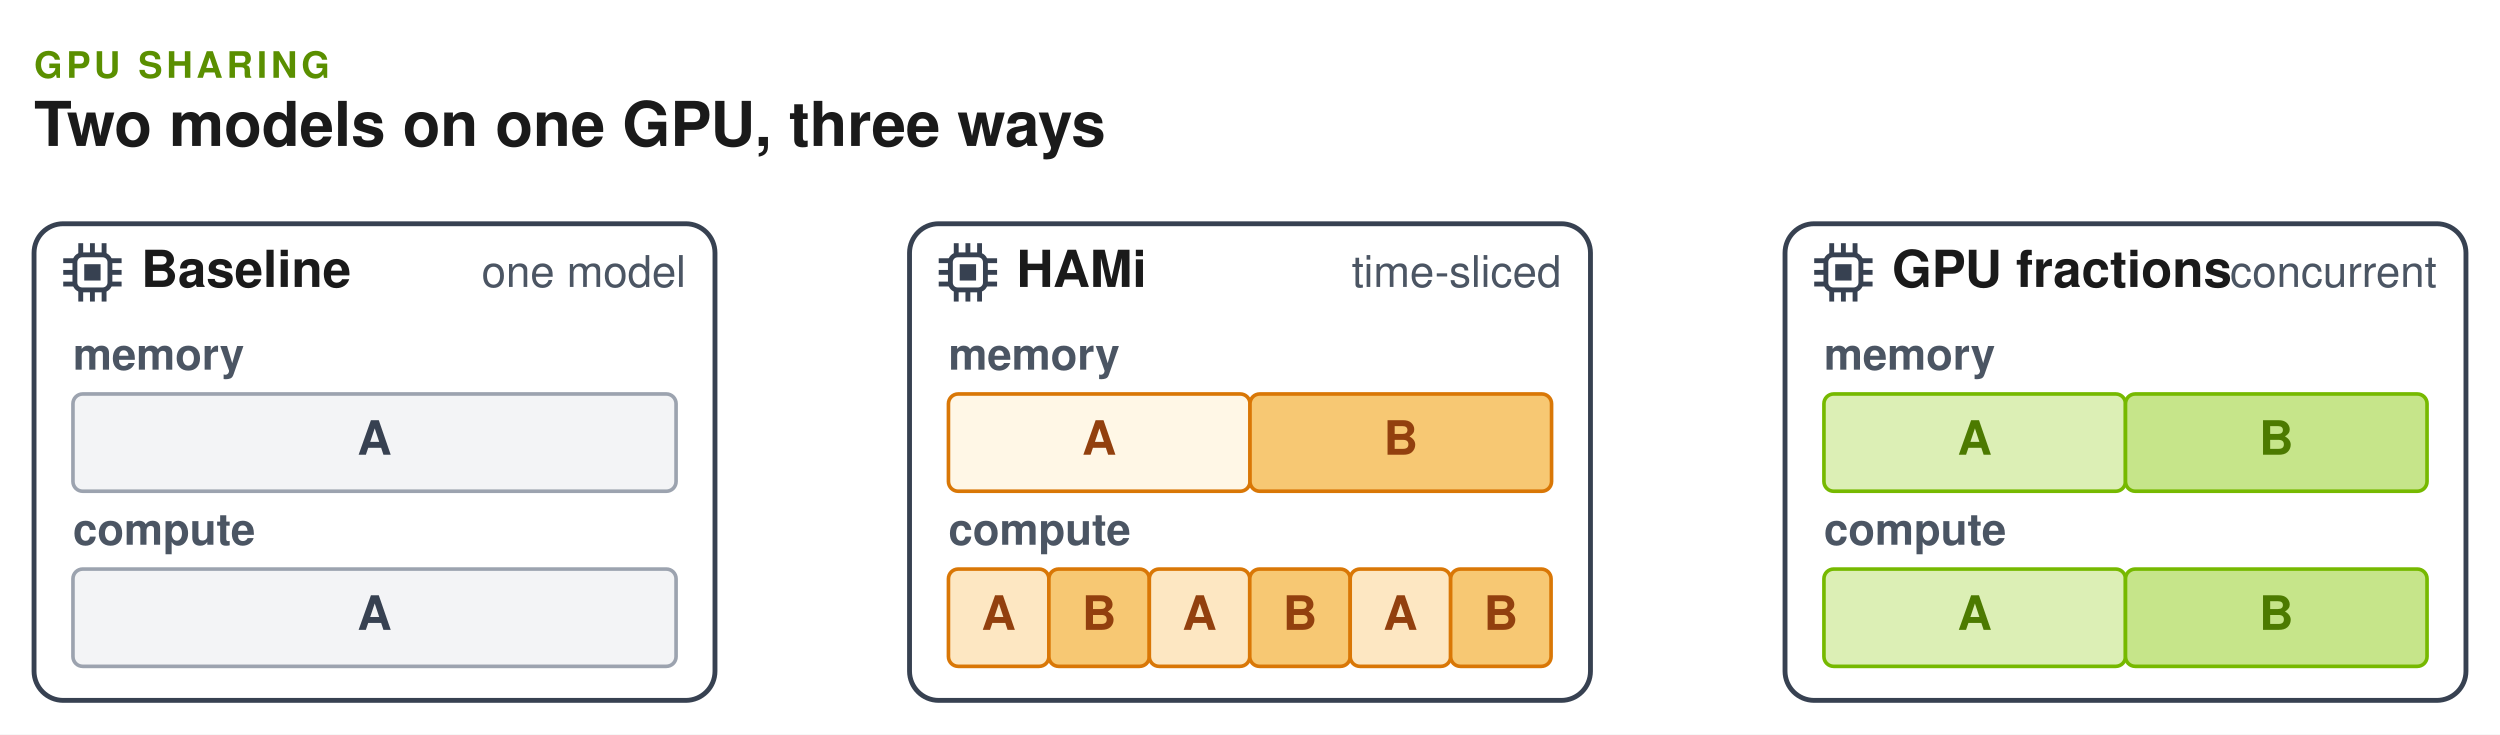
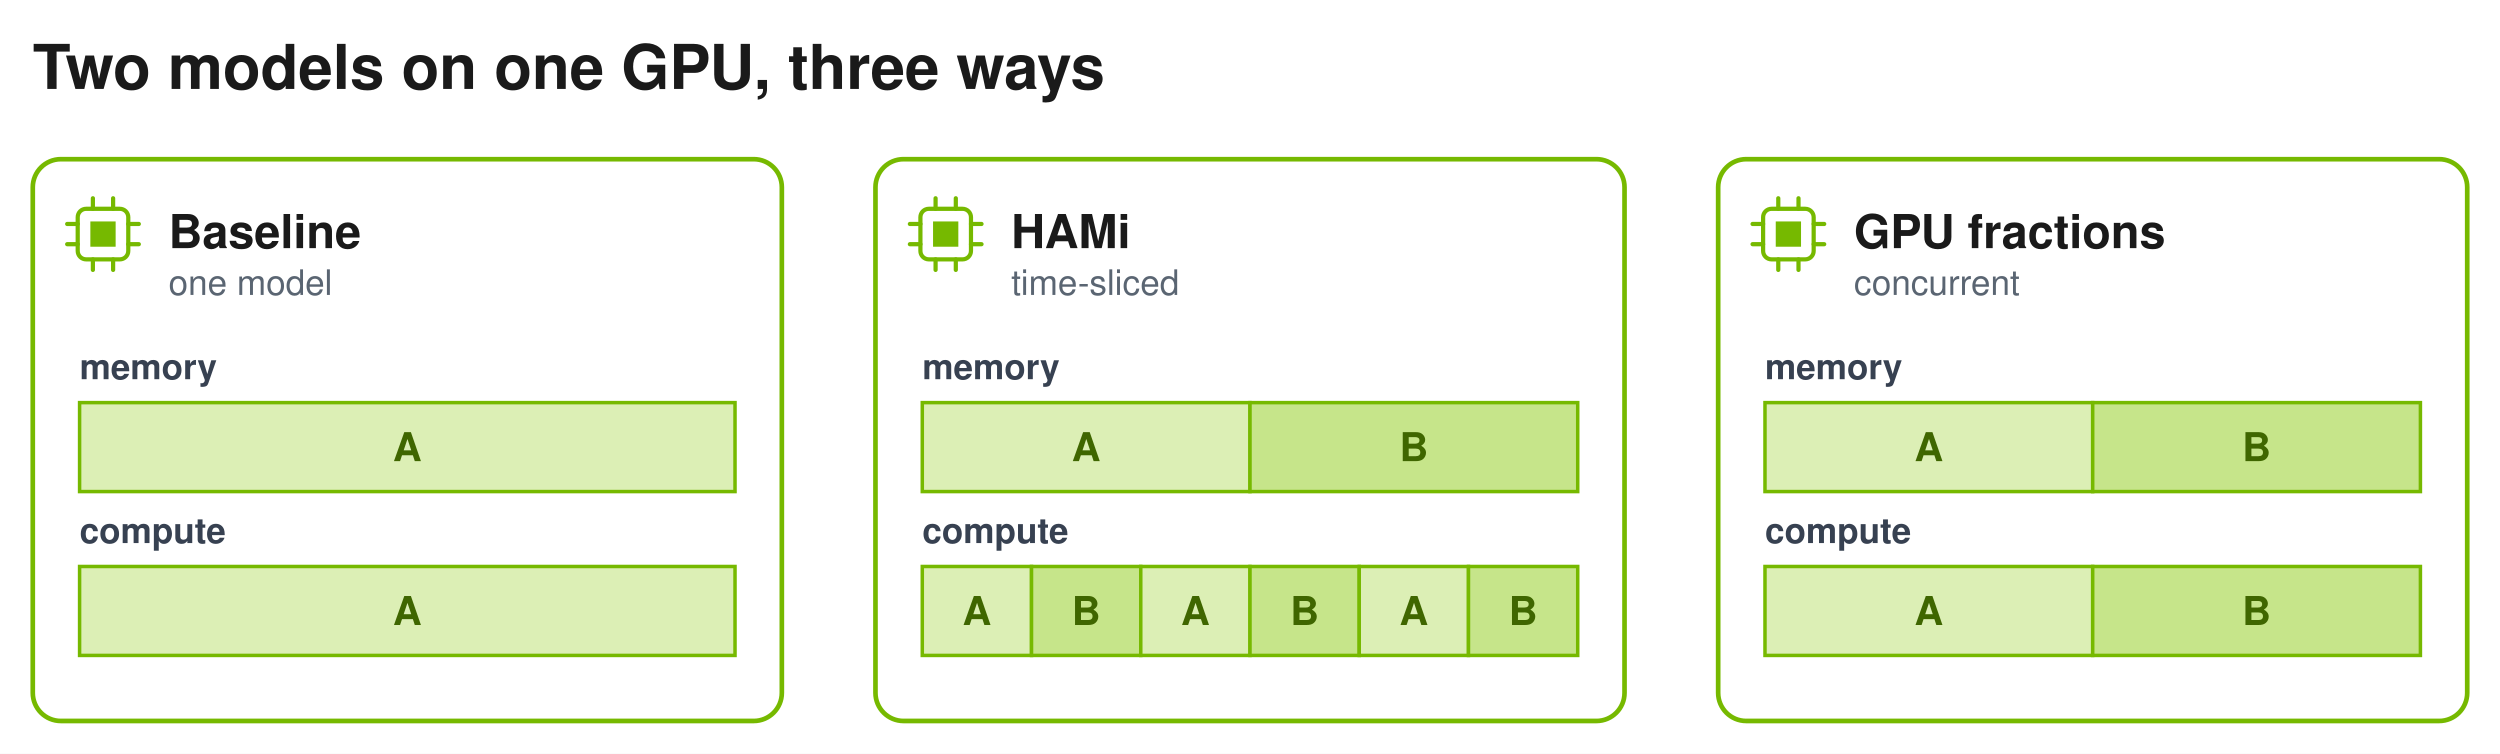
- <svg xmlns="http://www.w3.org/2000/svg" width="1028" height="302" viewBox="36 8 1028 302" role="img" aria-labelledby="title desc" font-family="Helvetica, Arial, sans-serif">
+ <svg xmlns="http://www.w3.org/2000/svg" width="1068" height="322" viewBox="22 28 1068 322" role="img" aria-labelledby="title desc" font-family="Helvetica, Arial, sans-serif">
  <defs>
    <marker id="arrow" viewBox="0 0 10 10" refX="8" refY="5" markerWidth="8" markerHeight="8" orient="auto">
-       <path d="M0,0 L10,5 L0,10 z" fill="#234CDA" />
+       <path d="M0,0 L10,5 L0,10 z" fill="#76B900" />
    </marker>
    <marker id="arrow-green" viewBox="0 0 10 10" refX="8" refY="5" markerWidth="8" markerHeight="8" orient="auto">
      <path d="M0,0 L10,5 L0,10 z" fill="#76B900" />
    </marker>
    <marker id="arrow-gray" viewBox="0 0 10 10" refX="8" refY="5" markerWidth="8" markerHeight="8" orient="auto">
      <path d="M0,0 L10,5 L0,10 z" fill="#9CA3AF" />
    </marker>
    <marker id="arrow-amber" viewBox="0 0 10 10" refX="8" refY="5" markerWidth="8" markerHeight="8" orient="auto">
      <path d="M0,0 L10,5 L0,10 z" fill="#D97706" />
    </marker>
    <marker id="arrow-green-start" viewBox="0 0 10 10" refX="8" refY="5" markerWidth="8" markerHeight="8" orient="auto-start-reverse">
      <path d="M0,0 L10,5 L0,10 z" fill="#76B900" />
    </marker>
+     <marker id="arrow-blue-start" viewBox="0 0 10 10" refX="8" refY="5" markerWidth="8" markerHeight="8" orient="auto-start-reverse">
+       <path d="M0,0 L10,5 L0,10 z" fill="#76B900" />
+     </marker>
  </defs>
-   <rect x="36" y="8" width="1028" height="302" fill="#FFFFFF" />
-   <text x="50" y="40" font-size="15.0" font-weight="700" letter-spacing="1.6" fill="#5A8F00">GPU SHARING</text>
-   <text x="50" y="68" font-size="25.4" font-weight="700" fill="#1A1A1A">Two models on one GPU, three ways</text>
-   <rect x="50" y="100" width="280" height="196" rx="12" fill="#FFFFFF" stroke="#374151" stroke-width="2" />
-   <rect x="66.8" y="112.8" width="14.4" height="14.4" rx="3" fill="#FFFFFF" stroke="#374151" stroke-width="2" />
-   <rect x="70.64" y="116.64" width="6.72" height="6.72" fill="#374151" />
-   <line x1="69.2" y1="108" x2="69.2" y2="112.8" stroke="#374151" stroke-width="2" />
-   <line x1="69.2" y1="127.2" x2="69.2" y2="132" stroke="#374151" stroke-width="2" />
-   <line x1="62" y1="115.2" x2="66.8" y2="115.2" stroke="#374151" stroke-width="2" />
-   <line x1="81.2" y1="115.2" x2="86" y2="115.2" stroke="#374151" stroke-width="2" />
-   <line x1="74.0" y1="108" x2="74.0" y2="112.8" stroke="#374151" stroke-width="2" />
-   <line x1="74.0" y1="127.2" x2="74.0" y2="132" stroke="#374151" stroke-width="2" />
-   <line x1="62" y1="120.0" x2="66.8" y2="120.0" stroke="#374151" stroke-width="2" />
-   <line x1="81.2" y1="120.0" x2="86" y2="120.0" stroke="#374151" stroke-width="2" />
-   <line x1="78.8" y1="108" x2="78.8" y2="112.8" stroke="#374151" stroke-width="2" />
-   <line x1="78.8" y1="127.2" x2="78.8" y2="132" stroke="#374151" stroke-width="2" />
-   <line x1="62" y1="124.8" x2="66.8" y2="124.8" stroke="#374151" stroke-width="2" />
-   <line x1="81.2" y1="124.8" x2="86" y2="124.8" stroke="#374151" stroke-width="2" />
-   <text x="94" y="126" font-size="21.0" font-weight="700" fill="#1A1A1A">Baseline</text>
-   <text x="318" y="126" font-size="18.0" fill="#4B5563" text-anchor="end">one model</text>
-   <text x="66" y="160" font-size="18.0" font-weight="700" fill="#4B5563">memory</text>
-   <text x="66" y="232" font-size="18.0" font-weight="700" fill="#4B5563">compute</text>
-   <rect x="410" y="100" width="280" height="196" rx="12" fill="#FFFFFF" stroke="#374151" stroke-width="2" />
-   <rect x="426.8" y="112.8" width="14.4" height="14.4" rx="3" fill="#FFFFFF" stroke="#374151" stroke-width="2" />
-   <rect x="430.64" y="116.64" width="6.72" height="6.72" fill="#374151" />
-   <line x1="429.2" y1="108" x2="429.2" y2="112.8" stroke="#374151" stroke-width="2" />
-   <line x1="429.2" y1="127.2" x2="429.2" y2="132" stroke="#374151" stroke-width="2" />
-   <line x1="422" y1="115.2" x2="426.8" y2="115.2" stroke="#374151" stroke-width="2" />
-   <line x1="441.2" y1="115.2" x2="446" y2="115.2" stroke="#374151" stroke-width="2" />
-   <line x1="434.0" y1="108" x2="434.0" y2="112.8" stroke="#374151" stroke-width="2" />
-   <line x1="434.0" y1="127.2" x2="434.0" y2="132" stroke="#374151" stroke-width="2" />
-   <line x1="422" y1="120.0" x2="426.8" y2="120.0" stroke="#374151" stroke-width="2" />
-   <line x1="441.2" y1="120.0" x2="446" y2="120.0" stroke="#374151" stroke-width="2" />
-   <line x1="438.8" y1="108" x2="438.8" y2="112.8" stroke="#374151" stroke-width="2" />
-   <line x1="438.8" y1="127.2" x2="438.8" y2="132" stroke="#374151" stroke-width="2" />
-   <line x1="422" y1="124.8" x2="426.8" y2="124.8" stroke="#374151" stroke-width="2" />
-   <line x1="441.2" y1="124.8" x2="446" y2="124.8" stroke="#374151" stroke-width="2" />
-   <text x="454" y="126" font-size="21.0" font-weight="700" fill="#1A1A1A">HAMi</text>
-   <text x="678" y="126" font-size="18.0" fill="#4B5563" text-anchor="end">time-sliced</text>
-   <text x="426" y="160" font-size="18.0" font-weight="700" fill="#4B5563">memory</text>
-   <text x="426" y="232" font-size="18.0" font-weight="700" fill="#4B5563">compute</text>
-   <rect x="770" y="100" width="280" height="196" rx="12" fill="#FFFFFF" stroke="#374151" stroke-width="2" />
-   <rect x="786.8" y="112.8" width="14.4" height="14.4" rx="3" fill="#FFFFFF" stroke="#374151" stroke-width="2" />
-   <rect x="790.64" y="116.64" width="6.72" height="6.72" fill="#374151" />
-   <line x1="789.2" y1="108" x2="789.2" y2="112.8" stroke="#374151" stroke-width="2" />
-   <line x1="789.2" y1="127.2" x2="789.2" y2="132" stroke="#374151" stroke-width="2" />
-   <line x1="782" y1="115.2" x2="786.8" y2="115.2" stroke="#374151" stroke-width="2" />
-   <line x1="801.2" y1="115.2" x2="806" y2="115.2" stroke="#374151" stroke-width="2" />
-   <line x1="794.0" y1="108" x2="794.0" y2="112.8" stroke="#374151" stroke-width="2" />
-   <line x1="794.0" y1="127.2" x2="794.0" y2="132" stroke="#374151" stroke-width="2" />
-   <line x1="782" y1="120.0" x2="786.8" y2="120.0" stroke="#374151" stroke-width="2" />
-   <line x1="801.2" y1="120.0" x2="806" y2="120.0" stroke="#374151" stroke-width="2" />
-   <line x1="798.8" y1="108" x2="798.8" y2="112.8" stroke="#374151" stroke-width="2" />
-   <line x1="798.8" y1="127.2" x2="798.8" y2="132" stroke="#374151" stroke-width="2" />
-   <line x1="782" y1="124.8" x2="786.8" y2="124.8" stroke="#374151" stroke-width="2" />
-   <line x1="801.2" y1="124.8" x2="806" y2="124.8" stroke="#374151" stroke-width="2" />
-   <text x="814" y="126" font-size="21.0" font-weight="700" fill="#1A1A1A">GPU fractions</text>
-   <text x="1038" y="126" font-size="18.0" fill="#4B5563" text-anchor="end">concurrent</text>
-   <text x="786" y="160" font-size="18.0" font-weight="700" fill="#4B5563">memory</text>
-   <text x="786" y="232" font-size="18.0" font-weight="700" fill="#4B5563">compute</text>
-   <rect x="66" y="170" width="248" height="40" rx="4" fill="#F3F4F6" stroke="#9CA3AF" stroke-width="1.5" />
-   <text x="190.0" y="195.0" font-size="19.5" font-weight="700" fill="#374151" text-anchor="middle">A</text>
-   <rect x="66" y="242" width="248" height="40" rx="4" fill="#F3F4F6" stroke="#9CA3AF" stroke-width="1.5" />
-   <text x="190.0" y="267.0" font-size="19.5" font-weight="700" fill="#374151" text-anchor="middle">A</text>
-   <rect x="426" y="170" width="124" height="40" rx="4" fill="#FFF7E6" stroke="#D97706" stroke-width="1.5" />
-   <text x="488.0" y="195.0" font-size="19.5" font-weight="700" fill="#92400E" text-anchor="middle">A</text>
-   <rect x="550" y="170" width="124" height="40" rx="4" fill="#F7C873" stroke="#D97706" stroke-width="1.5" />
-   <text x="612.0" y="195.0" font-size="19.5" font-weight="700" fill="#92400E" text-anchor="middle">B</text>
-   <rect x="426.0" y="242" width="41.3" height="40" rx="4" fill="#FDE7C2" stroke="#D97706" stroke-width="1.5" />
-   <text x="446.65" y="267.0" font-size="19.5" font-weight="700" fill="#92400E" text-anchor="middle">A</text>
-   <rect x="467.3" y="242" width="41.3" height="40" rx="4" fill="#F7C873" stroke="#D97706" stroke-width="1.5" />
-   <text x="487.95" y="267.0" font-size="19.5" font-weight="700" fill="#92400E" text-anchor="middle">B</text>
-   <rect x="508.6" y="242" width="41.3" height="40" rx="4" fill="#FDE7C2" stroke="#D97706" stroke-width="1.5" />
-   <text x="529.25" y="267.0" font-size="19.5" font-weight="700" fill="#92400E" text-anchor="middle">A</text>
-   <rect x="549.9" y="242" width="41.3" height="40" rx="4" fill="#F7C873" stroke="#D97706" stroke-width="1.5" />
-   <text x="570.55" y="267.0" font-size="19.5" font-weight="700" fill="#92400E" text-anchor="middle">B</text>
-   <rect x="591.2" y="242" width="41.3" height="40" rx="4" fill="#FDE7C2" stroke="#D97706" stroke-width="1.5" />
-   <text x="611.85" y="267.0" font-size="19.5" font-weight="700" fill="#92400E" text-anchor="middle">A</text>
-   <rect x="632.5" y="242" width="41.3" height="40" rx="4" fill="#F7C873" stroke="#D97706" stroke-width="1.5" />
-   <text x="653.15" y="267.0" font-size="19.5" font-weight="700" fill="#92400E" text-anchor="middle">B</text>
-   <rect x="786" y="170" width="124" height="40" rx="4" fill="#DCEFB5" stroke="#76B900" stroke-width="1.5" />
-   <text x="848.0" y="195.0" font-size="19.5" font-weight="700" fill="#4C7A00" text-anchor="middle">A</text>
-   <rect x="910" y="170" width="124" height="40" rx="4" fill="#C6E58A" stroke="#76B900" stroke-width="1.5" />
-   <text x="972.0" y="195.0" font-size="19.5" font-weight="700" fill="#4C7A00" text-anchor="middle">B</text>
-   <rect x="786" y="242" width="124" height="40" rx="4" fill="#DCEFB5" stroke="#76B900" stroke-width="1.5" />
-   <text x="848.0" y="267.0" font-size="19.5" font-weight="700" fill="#4C7A00" text-anchor="middle">A</text>
-   <rect x="910" y="242" width="124" height="40" rx="4" fill="#C6E58A" stroke="#76B900" stroke-width="1.5" />
-   <text x="972.0" y="267.0" font-size="19.5" font-weight="700" fill="#4C7A00" text-anchor="middle">B</text>
+   <rect x="22" y="28" width="1068" height="322" fill="#FFFFFF" />
+   <text x="36" y="66" font-size="26.4" font-weight="700" fill="#1A1A1A">Two models on one GPU, three ways</text>
+   <rect x="36" y="96" width="320" height="240" rx="12" fill="#FFFFFF" stroke="#76B900" stroke-width="2" />
+   <g transform="translate(66 128) scale(0.9)">
+     <rect x="-12.0" y="-12.0" width="24" height="24" rx="4" fill="#FFFFFF" stroke="#76B900" stroke-width="2" />
+     <rect x="-6.0" y="-6.0" width="12.0" height="12.0" fill="#76B900" />
+     <line x1="-4.8" y1="-17.0" x2="-4.8" y2="-12.0" stroke="#76B900" stroke-width="2" stroke-linecap="round" />
+     <line x1="-4.8" y1="12.0" x2="-4.8" y2="17.0" stroke="#76B900" stroke-width="2" stroke-linecap="round" />
+     <line x1="-17.0" y1="-4.8" x2="-12.0" y2="-4.8" stroke="#76B900" stroke-width="2" stroke-linecap="round" />
+     <line x1="12.0" y1="-4.8" x2="17.0" y2="-4.8" stroke="#76B900" stroke-width="2" stroke-linecap="round" />
+     <line x1="4.8" y1="-17.0" x2="4.8" y2="-12.0" stroke="#76B900" stroke-width="2" stroke-linecap="round" />
+     <line x1="4.8" y1="12.0" x2="4.8" y2="17.0" stroke="#76B900" stroke-width="2" stroke-linecap="round" />
+     <line x1="-17.0" y1="4.8" x2="-12.0" y2="4.8" stroke="#76B900" stroke-width="2" stroke-linecap="round" />
+     <line x1="12.0" y1="4.8" x2="17.0" y2="4.8" stroke="#76B900" stroke-width="2" stroke-linecap="round" />
+   </g>
+   <text x="94" y="134" font-size="20" font-weight="700" fill="#1A1A1A" text-anchor="start">Baseline</text>
+   <text x="94" y="154" font-size="15" font-weight="400" fill="#5A6572" text-anchor="start">one model</text>
+   <text x="56" y="190" font-size="15" font-weight="700" fill="#374151" text-anchor="start">memory</text>
+   <rect x="56" y="200" width="280" height="38" fill="#DCEFB5" stroke="#76B900" stroke-width="1.5" />
+   <text x="196.0" y="225.0" font-size="17" font-weight="700" fill="#3F6600" text-anchor="middle">A</text>
+   <text x="56" y="260" font-size="15" font-weight="700" fill="#374151" text-anchor="start">compute</text>
+   <rect x="56" y="270" width="280" height="38" fill="#DCEFB5" stroke="#76B900" stroke-width="1.5" />
+   <text x="196.0" y="295.0" font-size="17" font-weight="700" fill="#3F6600" text-anchor="middle">A</text>
+   <rect x="396" y="96" width="320" height="240" rx="12" fill="#FFFFFF" stroke="#76B900" stroke-width="2" />
+   <g transform="translate(426 128) scale(0.9)">
+     <rect x="-12.0" y="-12.0" width="24" height="24" rx="4" fill="#FFFFFF" stroke="#76B900" stroke-width="2" />
+     <rect x="-6.0" y="-6.0" width="12.0" height="12.0" fill="#76B900" />
+     <line x1="-4.8" y1="-17.0" x2="-4.8" y2="-12.0" stroke="#76B900" stroke-width="2" stroke-linecap="round" />
+     <line x1="-4.8" y1="12.0" x2="-4.8" y2="17.0" stroke="#76B900" stroke-width="2" stroke-linecap="round" />
+     <line x1="-17.0" y1="-4.8" x2="-12.0" y2="-4.8" stroke="#76B900" stroke-width="2" stroke-linecap="round" />
+     <line x1="12.0" y1="-4.8" x2="17.0" y2="-4.8" stroke="#76B900" stroke-width="2" stroke-linecap="round" />
+     <line x1="4.8" y1="-17.0" x2="4.8" y2="-12.0" stroke="#76B900" stroke-width="2" stroke-linecap="round" />
+     <line x1="4.8" y1="12.0" x2="4.8" y2="17.0" stroke="#76B900" stroke-width="2" stroke-linecap="round" />
+     <line x1="-17.0" y1="4.8" x2="-12.0" y2="4.8" stroke="#76B900" stroke-width="2" stroke-linecap="round" />
+     <line x1="12.0" y1="4.8" x2="17.0" y2="4.8" stroke="#76B900" stroke-width="2" stroke-linecap="round" />
+   </g>
+   <text x="454" y="134" font-size="20" font-weight="700" fill="#1A1A1A" text-anchor="start">HAMi</text>
+   <text x="454" y="154" font-size="15" font-weight="400" fill="#5A6572" text-anchor="start">time-sliced</text>
+   <text x="416" y="190" font-size="15" font-weight="700" fill="#374151" text-anchor="start">memory</text>
+   <rect x="416" y="200" width="140.0" height="38" fill="#DCEFB5" stroke="#76B900" stroke-width="1.5" />
+   <text x="486.0" y="225.0" font-size="17" font-weight="700" fill="#3F6600" text-anchor="middle">A</text>
+   <rect x="556.0" y="200" width="140.0" height="38" fill="#C6E58A" stroke="#76B900" stroke-width="1.5" />
+   <text x="626.0" y="225.0" font-size="17" font-weight="700" fill="#3F6600" text-anchor="middle">B</text>
+   <text x="416" y="260" font-size="15" font-weight="700" fill="#374151" text-anchor="start">compute</text>
+   <rect x="416" y="270" width="46.667" height="38" fill="#DCEFB5" stroke="#76B900" stroke-width="1.5" />
+   <text x="439.333" y="295.0" font-size="17" font-weight="700" fill="#3F6600" text-anchor="middle">A</text>
+   <rect x="462.667" y="270" width="46.667" height="38" fill="#C6E58A" stroke="#76B900" stroke-width="1.5" />
+   <text x="486.0" y="295.0" font-size="17" font-weight="700" fill="#3F6600" text-anchor="middle">B</text>
+   <rect x="509.333" y="270" width="46.667" height="38" fill="#DCEFB5" stroke="#76B900" stroke-width="1.5" />
+   <text x="532.667" y="295.0" font-size="17" font-weight="700" fill="#3F6600" text-anchor="middle">A</text>
+   <rect x="556.0" y="270" width="46.667" height="38" fill="#C6E58A" stroke="#76B900" stroke-width="1.5" />
+   <text x="579.333" y="295.0" font-size="17" font-weight="700" fill="#3F6600" text-anchor="middle">B</text>
+   <rect x="602.667" y="270" width="46.667" height="38" fill="#DCEFB5" stroke="#76B900" stroke-width="1.5" />
+   <text x="626.0" y="295.0" font-size="17" font-weight="700" fill="#3F6600" text-anchor="middle">A</text>
+   <rect x="649.333" y="270" width="46.667" height="38" fill="#C6E58A" stroke="#76B900" stroke-width="1.5" />
+   <text x="672.667" y="295.0" font-size="17" font-weight="700" fill="#3F6600" text-anchor="middle">B</text>
+   <rect x="756" y="96" width="320" height="240" rx="12" fill="#FFFFFF" stroke="#76B900" stroke-width="2" />
+   <g transform="translate(786 128) scale(0.9)">
+     <rect x="-12.0" y="-12.0" width="24" height="24" rx="4" fill="#FFFFFF" stroke="#76B900" stroke-width="2" />
+     <rect x="-6.0" y="-6.0" width="12.0" height="12.0" fill="#76B900" />
+     <line x1="-4.8" y1="-17.0" x2="-4.8" y2="-12.0" stroke="#76B900" stroke-width="2" stroke-linecap="round" />
+     <line x1="-4.8" y1="12.0" x2="-4.8" y2="17.0" stroke="#76B900" stroke-width="2" stroke-linecap="round" />
+     <line x1="-17.0" y1="-4.8" x2="-12.0" y2="-4.8" stroke="#76B900" stroke-width="2" stroke-linecap="round" />
+     <line x1="12.0" y1="-4.8" x2="17.0" y2="-4.8" stroke="#76B900" stroke-width="2" stroke-linecap="round" />
+     <line x1="4.8" y1="-17.0" x2="4.8" y2="-12.0" stroke="#76B900" stroke-width="2" stroke-linecap="round" />
+     <line x1="4.8" y1="12.0" x2="4.8" y2="17.0" stroke="#76B900" stroke-width="2" stroke-linecap="round" />
+     <line x1="-17.0" y1="4.8" x2="-12.0" y2="4.8" stroke="#76B900" stroke-width="2" stroke-linecap="round" />
+     <line x1="12.0" y1="4.8" x2="17.0" y2="4.8" stroke="#76B900" stroke-width="2" stroke-linecap="round" />
+   </g>
+   <text x="814" y="134" font-size="20" font-weight="700" fill="#1A1A1A" text-anchor="start">GPU fractions</text>
+   <text x="814" y="154" font-size="15" font-weight="400" fill="#5A6572" text-anchor="start">concurrent</text>
+   <text x="776" y="190" font-size="15" font-weight="700" fill="#374151" text-anchor="start">memory</text>
+   <rect x="776" y="200" width="140.0" height="38" fill="#DCEFB5" stroke="#76B900" stroke-width="1.5" />
+   <text x="846.0" y="225.0" font-size="17" font-weight="700" fill="#3F6600" text-anchor="middle">A</text>
+   <rect x="916.0" y="200" width="140.0" height="38" fill="#C6E58A" stroke="#76B900" stroke-width="1.5" />
+   <text x="986.0" y="225.0" font-size="17" font-weight="700" fill="#3F6600" text-anchor="middle">B</text>
+   <text x="776" y="260" font-size="15" font-weight="700" fill="#374151" text-anchor="start">compute</text>
+   <rect x="776" y="270" width="140.0" height="38" fill="#DCEFB5" stroke="#76B900" stroke-width="1.5" />
+   <text x="846.0" y="295.0" font-size="17" font-weight="700" fill="#3F6600" text-anchor="middle">A</text>
+   <rect x="916.0" y="270" width="140.0" height="38" fill="#C6E58A" stroke="#76B900" stroke-width="1.5" />
+   <text x="986.0" y="295.0" font-size="17" font-weight="700" fill="#3F6600" text-anchor="middle">B</text>
</svg>
